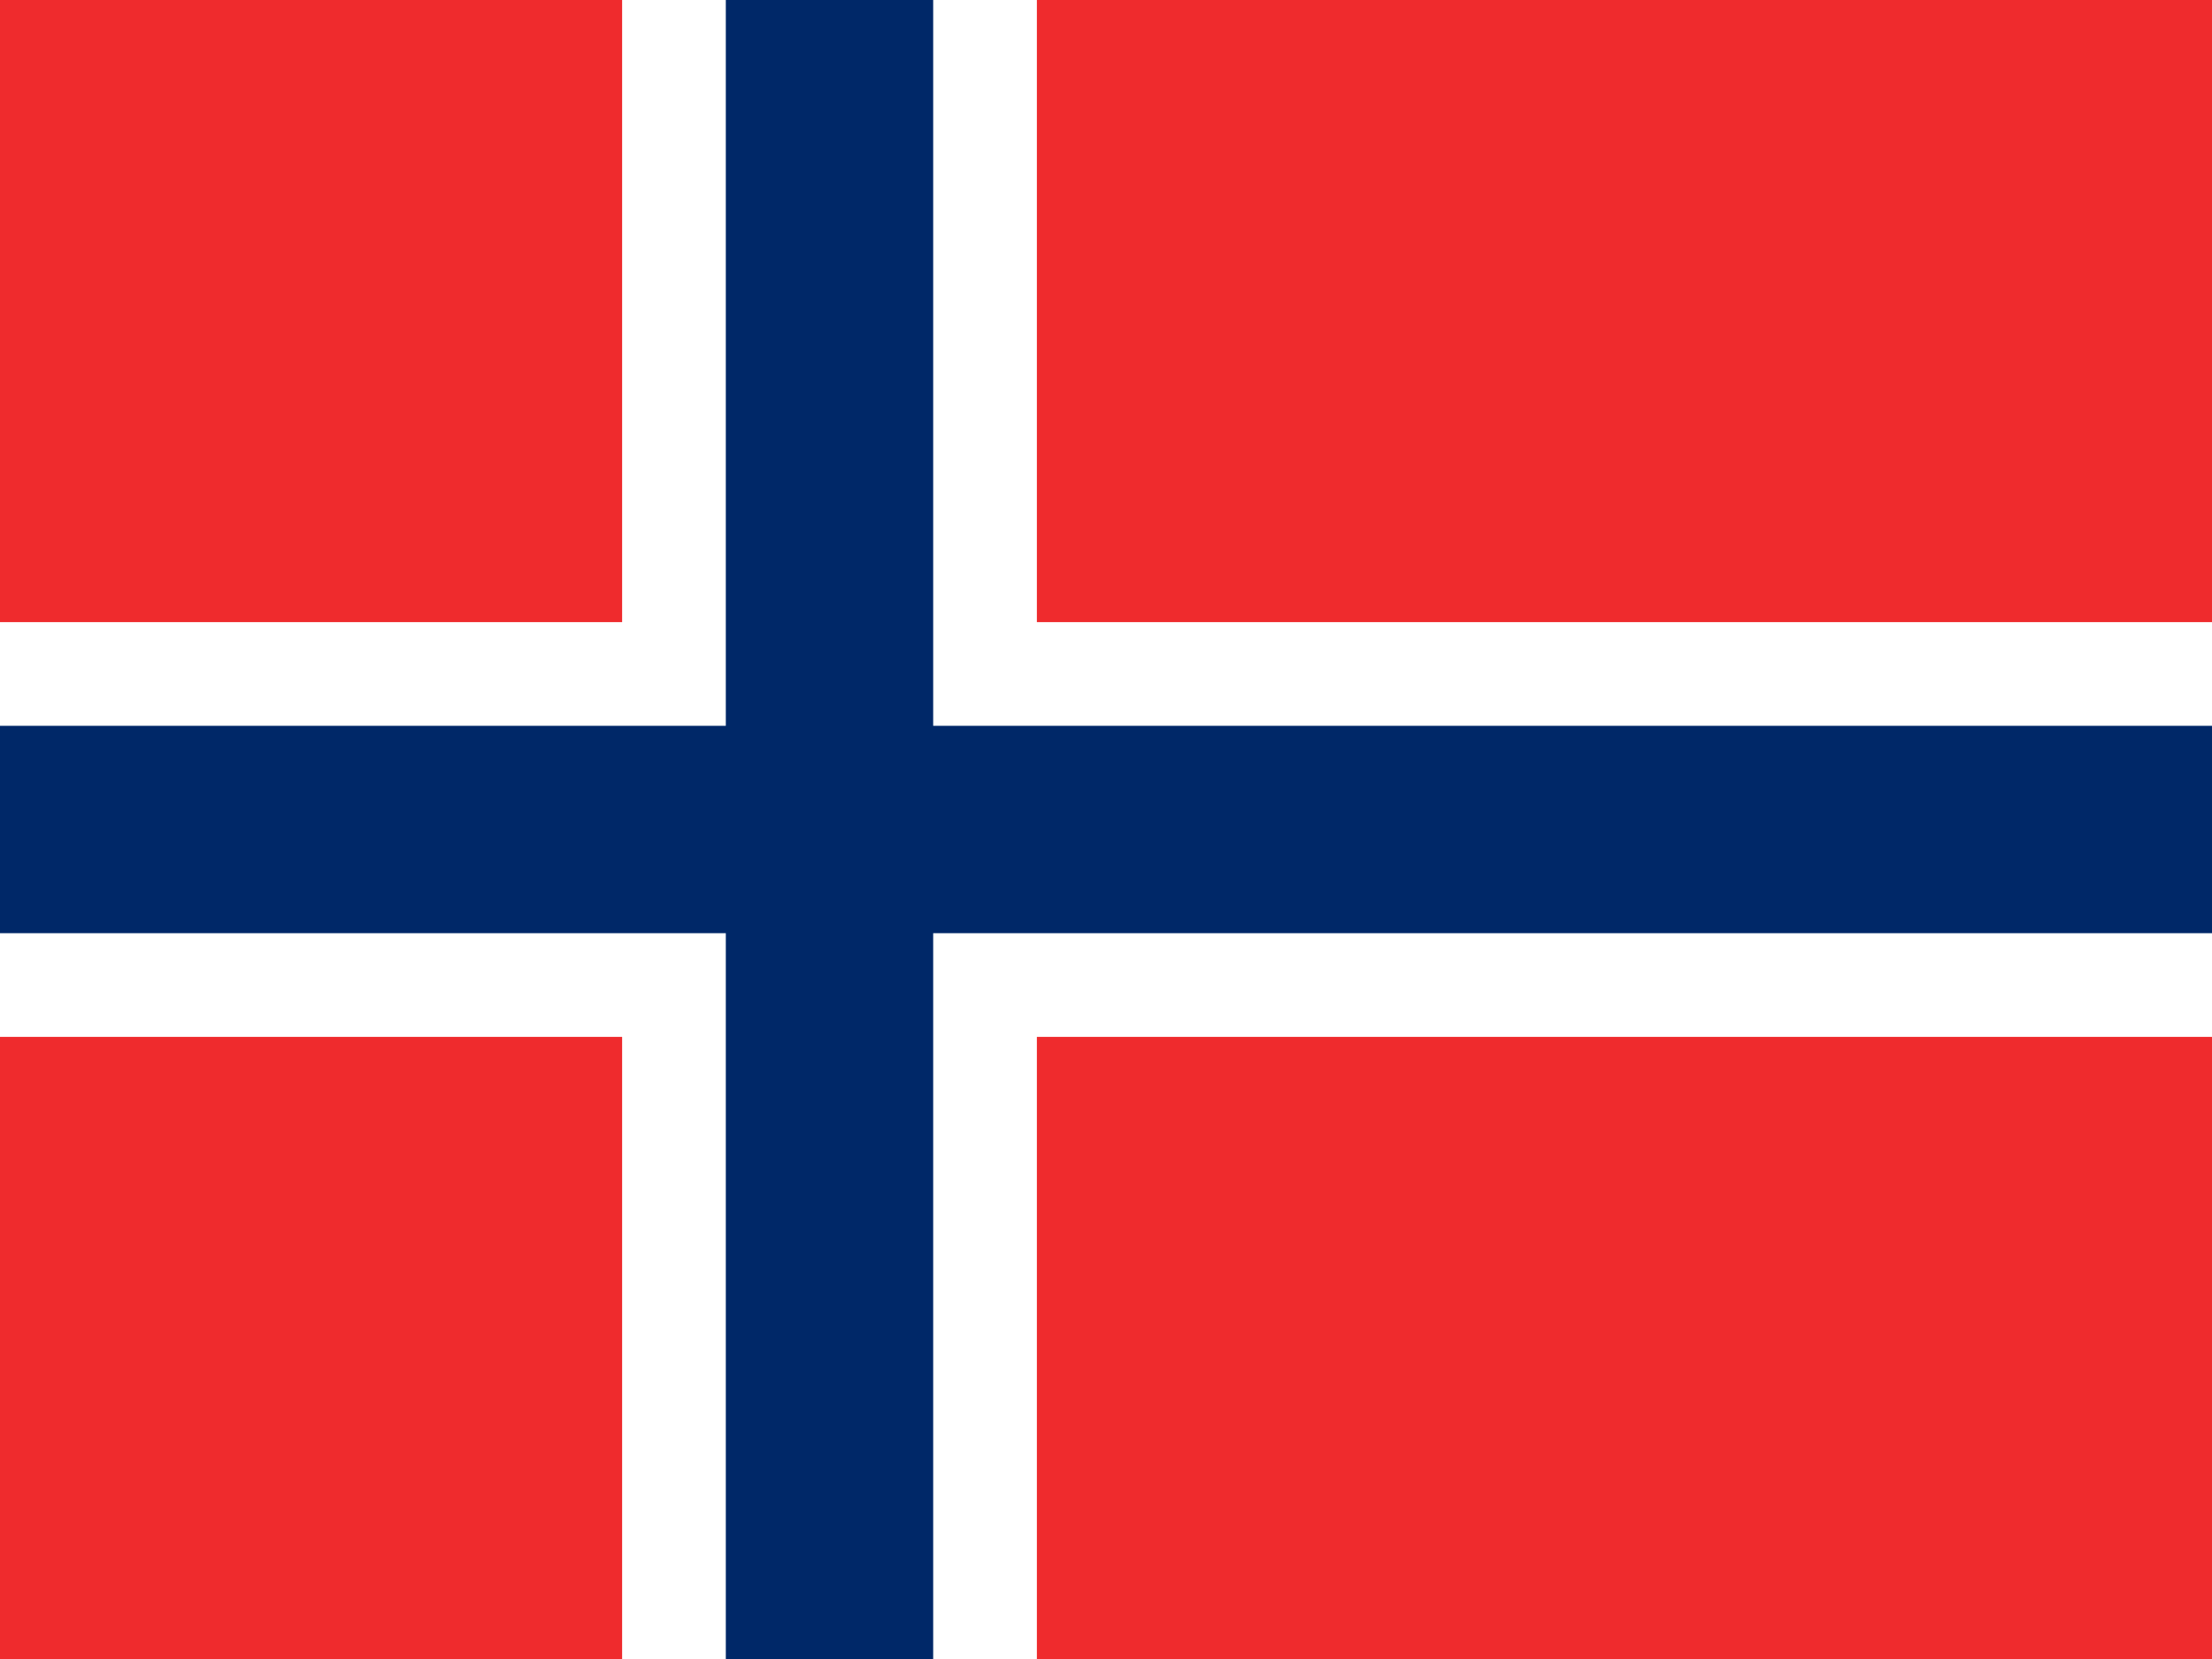
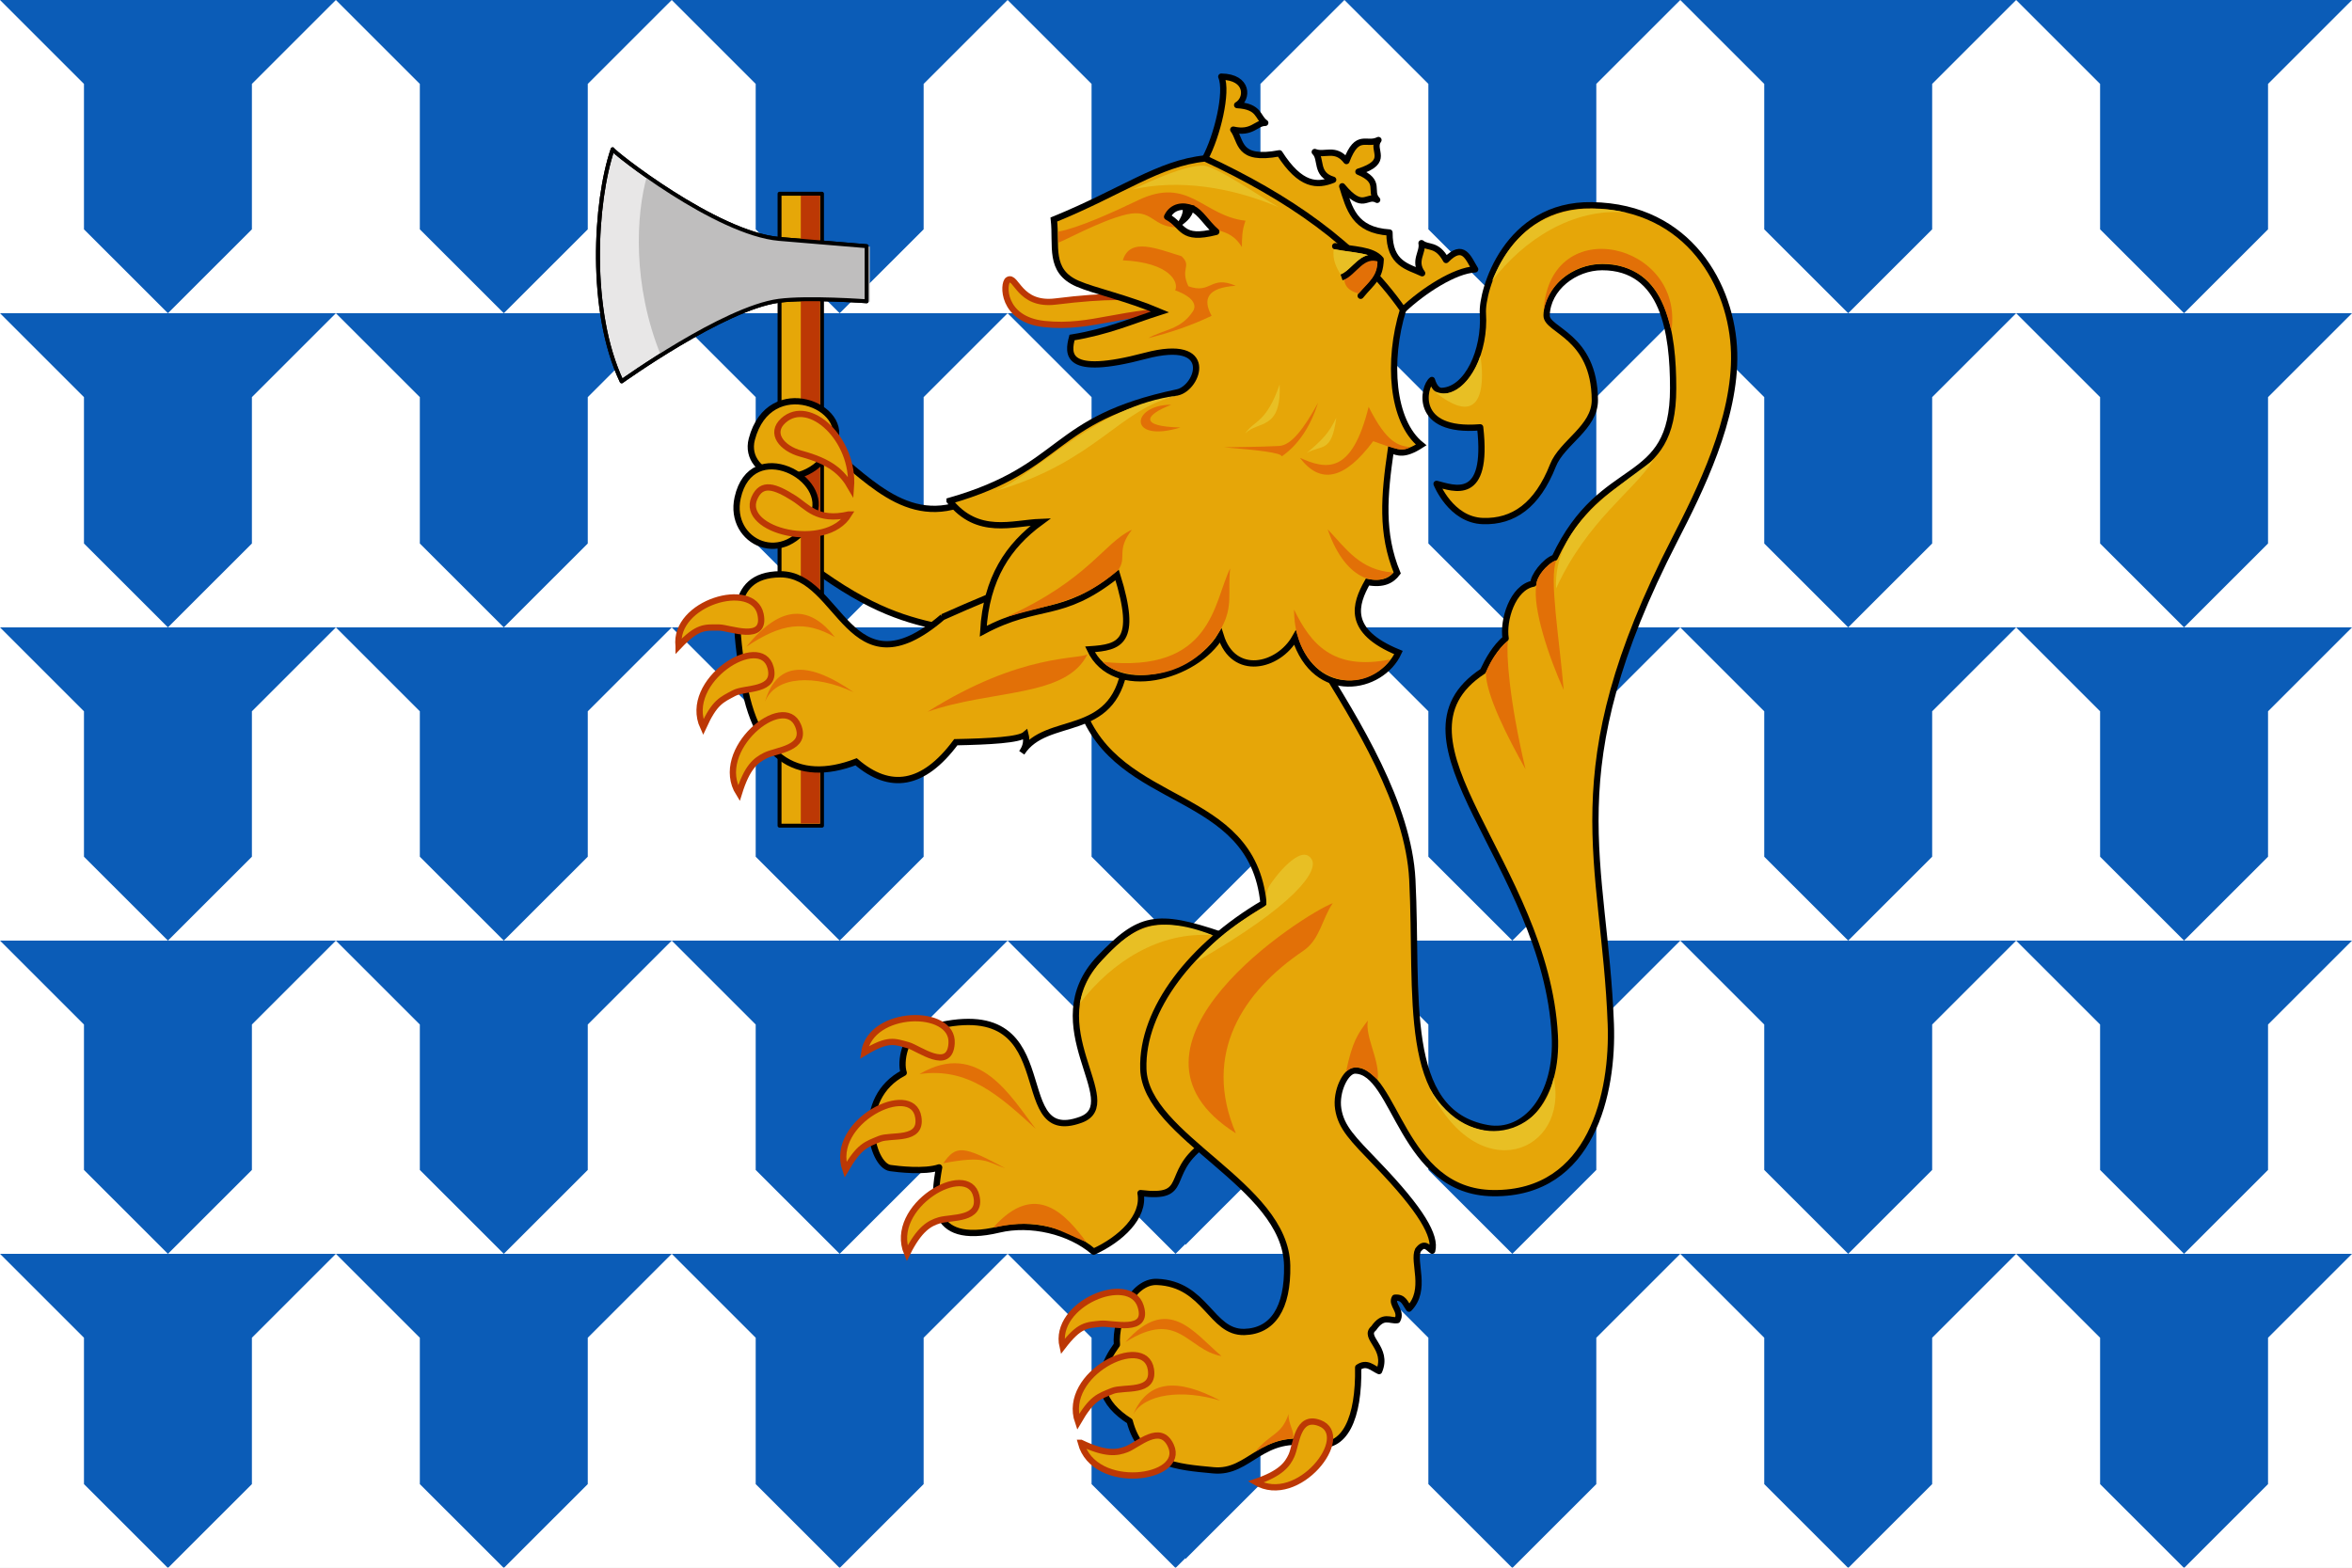
- <svg xmlns="http://www.w3.org/2000/svg" id="flag-icons-sj" viewBox="0 0 640 480">
-   <path fill="#ef2b2d" d="M0 0h640v480H0z" />
-   <path fill="#fff" d="M180 0h120v480H180z" />
-   <path fill="#fff" d="M0 180h640v120H0z" />
-   <path fill="#002868" d="M210 0h60v480h-60z" />
-   <path fill="#002868" d="M0 210h640v60H0z" />
+ <svg xmlns="http://www.w3.org/2000/svg" width="900" height="600" viewBox="0 0 900 600" version="1.1">
+   <pattern id="pattern" patternUnits="userSpaceOnUse" width="128.571" height="120">
+     <circle cx="0" cy="0" r="999" fill="white" />
+     <path d="M 0,0 l32.143,32.143 v55.714 l32.143,32.143 l32.143,-32.143 v-55.714 l32.143,-32.143 z" fill="#0b5cb7" />
+   </pattern>
+   <rect y="0" x="0" height="600" width="900" fill="url(#pattern)" />
+   <g transform="translate(0,-138.25)" style="display:inline;opacity:1">
+     <path style="fill:#e6a608;stroke:#000000;stroke-width:2.4;stroke-linecap:butt;stroke-linejoin:miter" d="m 366.502,331.6 c -23.355,7.243 -38.419,-14.996 -56.404,-26.847 -6.666,15.747 -2.417,33 0,50 23.917,17.797 37.571,20.839 51.232,23.892 50.251,-12.498 64.653,-60.187 5.172,-47.044 z" />
+     <g>
+       <rect y="212.393" x="298.296" height="241.861" width="16.245" style="opacity:1;fill:#e6a708;stroke:#000000;stroke-width:1.5;stroke-linecap:butt;stroke-linejoin:round;paint-order:normal" />
+       <path d="m 234.425,195.38 c -6.824,20.011 -9.284,61.944 3.454,88.824 0,0 39.107,-28.039 60.116,-30.827 11.107,-1.474 33.614,0.174 33.614,0.174 v -21.074 c 0,0 -22.294,-1.841 -33.44,-2.787 -24.087,-2.043 -63.922,-33.541 -63.744,-34.31 z" style="fill:#e8e7e7;stroke:#000000;stroke-width:1.5;stroke-linecap:round;stroke-linejoin:round" />
+       <rect style="opacity:1;fill:#bc3805;stroke:none" width="7.343" height="240.315" x="306.427" y="213.123" />
+       <path style="fill:#bfbebe;stroke:none" d="m 247.662,205.307 c -4.415,15.184 -5.637,42.131 5.161,68.802 0,0 25.383,-17.77 46.392,-20.558 11.107,-1.474 33.614,0.174 33.614,0.174 v -21.074 c 0,0 -22.294,-1.841 -33.44,-2.787 -24.087,-2.043 -51.904,-23.788 -51.727,-24.557 z" />
+       <path style="fill:none;stroke:#000000;stroke-width:1.5;stroke-linecap:round;stroke-linejoin:round" d="m 234.425,195.38 c -6.824,20.011 -9.284,61.944 3.454,88.824 0,0 39.107,-28.039 60.116,-30.827 11.107,-1.474 33.614,0.174 33.614,0.174 v -21.074 c 0,0 -22.294,-1.841 -33.44,-2.787 -24.087,-2.043 -63.922,-33.541 -63.744,-34.31 z" />
+     </g>
+     <path style="fill:#e6a608;stroke:#000000;stroke-width:2.4;stroke-linecap:round;stroke-linejoin:round" d="m 467.488,357.882 c -24.986,-8.513 -31.501,-7.055 -46.641,8.787 -24.633,25.774 10.211,55.498 -7.299,61.903 -29.883,10.929 -3.109,-52.069 -61.084,-34.251 -6.212,1.909 -8.101,12.056 -6.65,16.271 -18.873,9.852 -12.277,35.432 -5.172,36.453 2.88,0.414 13.146,1.633 18.723,-0.254 -2.01,11.117 -4.678,30.351 22.908,23.79 11.995,-2.853 26.987,0.565 36.202,8.483 10.298,-4.711 19.641,-13.338 17.951,-22.429 19.316,2.387 9.039,-7.25 23.675,-18.212 z" transform="translate(0,138.25)" />
+     <path style="fill:#e6a608;stroke:#000000;stroke-width:2.4;stroke-linecap:round;stroke-linejoin:round" d="m 413.814,409.08 c 13.832,39.035 65.316,30.557 69.666,74.891 -27.277,16.01 -46.674,40.523 -45.979,63.396 0.793,26.093 54.466,44.171 55.036,75.239 0.3,16.346 -5.533,25.129 -16.371,25.428 -12.841,0.354 -14.696,-18.398 -33.44,-19.158 -9.494,-0.385 -16.14,14.568 -15.326,24.035 -9.911,13.57 -5.563,22.596 4.877,29.26 4.352,16.585 17.931,17.482 32.046,18.81 14.04,1.321 18.347,-14.66 38.664,-10.102 11.689,2.622 17.094,-10.11 16.72,-29.26 3.369,-2.329 5.498,0.301 8.012,1.393 3.772,-8.854 -6.404,-12.812 -2.09,-16.371 3.749,-5.424 6.143,-2.722 9.057,-3.135 1.961,-3.536 -2.557,-5.922 -0.94,-8.58 3.361,-0.311 3.874,2.093 5.419,4.187 7.064,-7.203 1.301,-17.988 3.448,-22.414 2.477,-3.273 3.815,-0.848 5.419,0.246 1.457,-5.609 -3.989,-15.361 -21.059,-33.128 -9.28,-9.658 -13.795,-14.009 -14.901,-21.182 -1.035,-6.71 2.902,-14.655 6.404,-14.655 15.644,0 17.662,46.586 52.956,46.921 37.871,0.359 45.902,-38.789 44.951,-64.655 -2.317,-63.003 -21.388,-96.213 24.545,-185.606 9.432,-18.356 23.342,-46.252 22.641,-71.407 -0.709,-25.488 -17.175,-55.796 -54.339,-56.429 -32.79,-0.559 -42.366,32.77 -41.799,41.451 0.923,14.146 -5.921,29.161 -15.675,29.608 -1.684,0.077 -3.002,-1.443 -3.832,-4.18 -3.299,2.42 -7.312,20.249 18.461,18.113 3.294,28.984 -10.2,23.233 -16.675,21.641 0,0 5.44,13.829 17.72,14.236 11.619,0.386 20.773,-5.953 26.821,-21.308 3.427,-8.7 16.085,-14.462 16.023,-25.02 -0.145,-24.768 -18.634,-26.58 -18.461,-32.395 0.312,-10.484 10.734,-18.461 21.248,-18.461 23.73,0 27.17,25.296 27.17,46.328 0,39.065 -26.976,25.82 -45.331,64.887 -3.705,1.16 -8.331,7.335 -8.107,9.911 -8.046,1.465 -11.77,14.107 -10.654,20.991 -4.076,3.491 -6.607,8.108 -8.708,12.54 -40.024,26.271 24.022,73.731 27.518,139.331 1.25,23.464 -11.372,38.1 -25.776,35.529 -33.209,-5.926 -26.495,-50.819 -28.737,-95.094 -2.91,-57.443 -78.624,-126.328 -45.407,-125.712" />
+     <path style="fill:#e6a608;stroke:#000000;stroke-width:2.4;stroke-linecap:butt;stroke-linejoin:miter" d="m 360.694,374.421 c -35.942,30.795 -39.038,-16.566 -62.177,-16.371 -20.762,0.174 -16.524,20.975 -14.804,35.529 4.169,35.283 21.347,44.811 43.889,36.226 12.941,11.099 25.666,9.275 38.142,-7.489 12.97,-0.276 24.242,-0.847 26.647,-2.961 0.583,2.322 0.341,4.644 -1.393,6.967 9.449,-14.671 34.82,-4.744 39.361,-32.743 19.073,-35.086 26.515,-62.28 -69.666,-19.158 z" />
+     <path style="fill:#e6a608;stroke:#000000;stroke-width:2.4;stroke-linecap:butt;stroke-linejoin:round" d="m 461.139,198.894 c 4.615,-8.518 8.729,-25.476 6.188,-31.312 10.518,0.127 10.214,8.565 6.064,10.891 8.816,0.517 7.715,4.793 10.767,6.797 -3.505,-0.034 -4.998,4.247 -12.243,2.599 3.269,4.373 1.407,12.107 17.688,9.045 8.047,12.573 14.457,12.594 20.545,10.149 -7.038,-2.122 -4.208,-8.017 -7.054,-10.644 3.677,1.535 7.957,-1.989 12.129,3.465 4.208,-11.145 7.673,-5.684 12.252,-8.045 -2.974,3.924 4.78,8.2 -7.673,12.129 9.085,3.755 3.903,7.429 7.178,10.777 -4.115,-2.31 -5.251,4.593 -13.366,-5.208 2.685,8.515 4.543,16.842 18.079,17.698 -0.114,12.178 7.284,13.054 12.5,15.594 -3.475,-4.718 0.526,-8.093 -0.248,-11.52 2.488,2.073 5.839,-0.007 9.396,6.446 6.709,-6.869 8.526,-0.569 11.139,3.589 -7.794,0.371 -19.803,8.13 -27.599,15.47 z" />
+     <path style="fill:#e6a608;stroke:#bc3805;stroke-width:2.4;stroke-linecap:butt;stroke-linejoin:miter" d="m 455.911,257.339 c -26.147,-0.651 -37.741,6.894 -56.281,4.926 -16.437,-1.745 -15.877,-15.643 -13.916,-16.872 3.211,-2.012 4.162,9.993 18.227,8.251 40.099,-4.966 38.693,2.039 51.97,3.695 z" />
+     <path style="fill:#e6a608;stroke:#000000;stroke-width:2.4;stroke-linecap:butt;stroke-linejoin:miter" d="m 363.355,191.689 c 44.623,-12.788 38.052,-31.184 87.163,-41.507 8.01,-1.684 15.009,-21.226 -12.252,-14.002 -31.15,8.254 -29.629,-0.918 -28.054,-7.001 13.779,-2.243 22.863,-6.364 33.655,-9.801 -12.653,-5.382 -25.098,-8.016 -31.523,-10.805 -11.21,-4.866 -7.965,-14.424 -9.083,-24.551 26.092,-10.631 40.142,-21.598 57.878,-23.379 31.382,14.633 58.185,32.755 75.743,57.921 -6.017,19.516 -4.373,42.688 6.931,51.733 -6.558,4.238 -8.887,2.838 -11.624,1.98 -2.51,17.258 -3.818,31.783 2.465,47.03 -2.132,2.819 -5.314,4.587 -11.386,3.465 -4.678,8.329 -8.388,18.693 11.881,26.98 -6.606,14.439 -31.859,19.044 -39.604,-5.693 -6.41,11.243 -23.515,15.202 -28.455,-0.752 -9.361,15.881 -40.938,24.555 -50.01,5.208 11.42,-0.764 18.493,-2.511 10.396,-28.465 -21.573,17.17 -29.797,10.075 -51.238,21.535 1.177,-20.385 9.636,-32.746 22.03,-41.832 -10.789,0.397 -24.117,5.542 -34.912,-8.063 z" transform="translate(0,138.25)" />
+     <path style="fill:#e27007;stroke:none" d="m 468.328,309.458 c 7.01,-0.182 12.313,-0.092 21.074,-0.522 4.83,-0.237 9.636,-6.842 14.978,-16.546 -2.949,9.111 -7.501,16.084 -13.933,20.551 0.069,-1.437 -9.752,-2.507 -22.119,-3.483 z" />
+     <path style="fill:#e6a608;stroke:#000000;stroke-width:2.4;stroke-linecap:butt;stroke-linejoin:miter" d="m 318.842,308.447 c 7.397,-14.58 -24.422,-27.689 -31.158,-2.094 -3.769,14.321 20.823,22.464 31.158,2.094 z" />
+     <path d="m 310.961,335.91 c 7.397,-14.58 -23.427,-30.974 -28.695,-7.143 -3.784,17.119 18.36,27.514 28.695,7.143 z" style="fill:#e6a608;stroke:#000000;stroke-width:2.4;stroke-linecap:butt;stroke-linejoin:miter" />
+     <path style="fill:#e6a608;stroke:#bc3805;stroke-width:2.4;stroke-linecap:butt;stroke-linejoin:miter" d="m 324.754,335.171 c -8.732,14.21 -41.635,6.251 -36.084,-6.281 2.808,-6.338 7.903,-4.486 15.031,-0.014 5.222,3.276 8.891,9.067 21.052,6.295 z" />
+     <path style="fill:#e6a608;stroke:#bc3805;stroke-width:2.4;stroke-linecap:butt;stroke-linejoin:miter" d="m 325.616,324.826 c 1.432,-18.231 -15.88,-34.624 -25.862,-25.616 -5.319,4.8 -0.68,10.671 6.837,12.705 11.208,3.034 15.656,7.028 19.025,12.911 z" />
+     <path style="fill:#e6a608;stroke:#bc3805;stroke-width:2.4;stroke-linecap:butt;stroke-linejoin:miter" d="m 259.679,385.567 c 7.359,-7.723 9.942,-7.16 15.501,-7.141 4.038,0.014 18.123,5.91 15.849,-5.051 -2.766,-13.331 -33.385,-4.505 -31.35,12.191 z" />
+     <path d="m 269.084,416.569 c 4.399,-9.638 6.94,-10.443 11.843,-13.062 4.213,-2.25 16.382,-0.511 13.933,-9.753 -3.651,-13.78 -33.933,5.058 -25.776,22.816 z" style="fill:#e6a608;stroke:#bc3805;stroke-width:2.4;stroke-linecap:butt;stroke-linejoin:miter" />
+     <path style="fill:#e6a608;stroke:#bc3805;stroke-width:2.4;stroke-linecap:butt;stroke-linejoin:miter" d="m 282.747,441.899 c 3.129,-10.122 6.409,-12.6 10.075,-14.47 4.254,-2.171 16.182,-2.603 12.571,-11.456 -5.384,-13.199 -33.008,9.358 -22.645,25.926 z" />
+     <path style="fill:#e27007;stroke:none" d="m 404.967,226.904 c 7.713,-1.384 21.133,-7.511 30.531,-12.017 19.436,-9.32 24.718,5.971 41.103,7.837 -1.389,3.676 -1.357,6.877 -1.393,10.102 -5.361,-9.158 -16.168,-6.502 -26.759,-7.696 -7.427,-0.837 -8.036,-6.881 -17.218,-4.844 -10.002,2.218 -26.245,11.346 -26.212,10.711 z" />
+     <path style="fill:#ffffff;stroke:#000000;stroke-width:2.5;stroke-linecap:butt;stroke-linejoin:round" d="m 446.644,221.198 c 1.922,-4.013 6.001,-4.569 9.543,-3.118 3.187,1.307 5.499,5.711 9.18,8.865 -13.719,3.505 -12.29,-2.317 -18.723,-5.747 z" />
+     <path style="fill:#000000;stroke:#000000;stroke-width:1.5;stroke-linecap:butt;stroke-linejoin:miter" d="m 450.911,224.553 c 1.287,-2.291 2.971,-4.494 2.264,-7.228 l 3.003,0.261 c -0.632,4.062 -3.517,5.366 -5.267,6.967 z" />
+     <path d="m 347.106,617.986 c 4.712,-9.489 8.633,-11.565 12.264,-12.668 4.57,-1.388 16.39,0.025 14.245,-9.292 -3.198,-13.892 -34.081,3.944 -26.509,21.96 z" style="fill:#e6a608;stroke:#bc3805;stroke-width:2.4;stroke-linecap:butt;stroke-linejoin:miter" />
+     <path d="m 330.69,541.122 c 9.121,-5.532 11.467,-4.315 16.828,-2.844 3.895,1.068 15.95,10.439 16.618,-0.736 0.812,-13.591 -31.049,-13.068 -33.446,3.58 z" style="fill:#e6a608;stroke:#bc3805;stroke-width:2.4;stroke-linecap:butt;stroke-linejoin:miter" />
+     <path style="fill:#e6a608;stroke:#bc3805;stroke-width:2.4;stroke-linecap:butt;stroke-linejoin:miter" d="m 323.513,585.993 c 5.316,-9.165 7.923,-9.718 13.058,-11.848 4.411,-1.83 16.354,1.085 14.816,-8.351 -2.293,-14.07 -34.265,1.731 -27.874,20.199 z" />
+     <path style="fill:#e6a608;stroke:#bc3805;stroke-width:2.4;stroke-linecap:butt;stroke-linejoin:miter" d="m 413.614,690.463 c 9.544,4.6 13.913,3.833 17.457,2.474 4.46,-1.709 12.924,-10.079 16.949,-1.406 6.001,12.93 -29.328,17.803 -34.407,-1.068 z" />
+     <path style="fill:#e6a608;stroke:#bc3805;stroke-width:2.4;stroke-linecap:butt;stroke-linejoin:miter" d="m 406.603,653.655 c 6.486,-8.47 9.113,-8.188 14.642,-8.768 4.016,-0.421 18.654,3.926 15.213,-6.727 -4.184,-12.956 -33.676,-0.885 -29.855,15.495 z" />
+     <path d="m 412.511,682.48 c 5.316,-9.165 7.923,-9.718 13.058,-11.848 4.411,-1.83 16.354,1.085 14.816,-8.351 -2.293,-14.07 -34.265,1.731 -27.874,20.199 z" style="fill:#e6a608;stroke:#bc3805;stroke-width:2.4;stroke-linecap:butt;stroke-linejoin:miter" />
+     <path d="m 480.424,705.458 c 9.721,-3.278 12.226,-6.768 13.76,-10.108 1.93,-4.203 2.122,-15.728 10.78,-12.45 12.909,4.887 -8.247,32.181 -24.54,22.558 z" style="fill:#e6a608;stroke:#bc3805;stroke-width:2.4;stroke-linecap:butt;stroke-linejoin:miter" />
+     <path style="fill:#e27007;stroke:none" d="m 429.663,237.876 c 2.704,-8.976 13.072,-4.413 22.467,-1.567 4.08,3.976 -0.661,4.547 2.612,11.495 8.792,3.18 8.375,-4.398 18.113,-0.174 -10.844,0.7 -12.765,4.997 -9.231,11.495 -8.07,3.858 -16.139,6.531 -24.209,8.534 5.689,-3.286 12.394,-3.117 17.068,-10.276 1.511,-2.314 0.218,-5.489 -6.792,-8.012 1.455,-3.098 -1.975,-10.635 -20.029,-11.495 z" />
+     <path style="fill:#e6a608;stroke:#000000;stroke-width:2.4;stroke-linecap:round;stroke-linejoin:round" d="m 510.911,232.477 c 6.949,1.389 14.219,1.151 17.416,5.051 -0.311,7.323 -3.129,8.395 -7.663,13.933" />
+     <path style="fill:#e27007;stroke:none" d="m 514.481,243.798 c 6.355,-5.116 8.504,-7.607 12.598,-5.982 0.296,5.918 -3.406,8.492 -7.246,12.783 -4.637,-1.286 -5.769,-3.863 -5.352,-6.801 z" />
+     <path style="fill:none;stroke:#000000;stroke-width:2.4;stroke-linecap:butt;stroke-linejoin:miter" d="m 513.349,244.407 c 4.832,-1.657 7.713,-9.721 14.804,-7.054" />
+     <path style="fill:#e27007;stroke:none" d="m 539.648,309.396 c -4.417,-0.606 -8.802,-1.25 -15.936,-15.439 -6.431,26.058 -16.214,24.047 -26.299,19.506 7.762,10.272 17.028,8.451 28.04,-6.347 9.239,3.309 11.207,3.963 14.194,2.28 z" />
+     <path style="fill:#e27007;stroke:none" d="m 384.99,374.421 c 31.965,-14.522 37.282,-28.423 48.156,-33.44 -6.226,8.018 -1.756,10.481 -5.225,15.414 -14.151,12.362 -24.689,12.695 -42.931,18.026 z" />
+     <path d="m 421.913,391.55 c 42.085,4.641 42.437,-22.878 48.808,-35.765 -1.001,9.237 1.272,14.532 -3.416,22.948 -12.686,22.42 -39.024,19.928 -45.392,12.817 z" style="fill:#e27007;stroke:none" />
+     <path style="fill:#e27007;stroke:none" d="m 495.158,371.547 c 6.327,12.859 14.607,23.561 36.914,19.071 -11.187,15.318 -36.747,8.747 -36.914,-19.071 z" />
+     <path style="fill:#e27007;stroke:none" d="m 533.03,357.353 c -4.381,5.418 -17.731,4.705 -24.993,-16.546 7.14,7.591 12.485,15.664 24.993,16.546 z" />
+     <path style="fill:#e27007;stroke:none" d="m 354.926,410.664 c 24.743,-8.661 53.099,-5.35 61.207,-22.044 -2.866,2.158 -25.164,-0.679 -61.207,22.044 z" />
+     <path d="m 285.591,385.787 c 13.413,-9.021 22.434,-10.259 33.867,-3.695 -9.213,-11.774 -20.213,-13.219 -33.867,3.695 z" style="fill:#e27007;stroke:none" />
+     <path style="fill:#e27007;stroke:none" d="m 292.734,406.846 c 3.908,-9.949 19.142,-10.58 33.867,-3.695 -16.291,-11.341 -29.181,-12.669 -33.867,3.695 z" />
+     <path d="m 472.906,571.994 c -13.024,-30.479 2.79,-54.303 25.768,-69.813 6.463,-4.362 7.187,-12.27 11.301,-18.241 -10.794,3.946 -90.042,54.616 -37.069,88.054 z" style="fill:#e27007;stroke:none" />
+     <path style="fill:#e27007;stroke:none" d="m 515.084,548.42 c 5.918,-5.104 11.42,3.509 12.132,2.773 0.715,-7.323 -4.953,-16.236 -3.8,-22.38 -3.744,4.942 -6,8.086 -8.332,19.608 z" />
+     <path style="fill:#e27007;stroke:none" d="m 351.847,549.334 c 18.395,-2.673 30.296,7.988 44.458,20.936 -9.213,-11.774 -21.691,-34.401 -44.458,-20.936 z" />
+     <path d="m 360.961,583.447 c 15.785,-2.937 16.184,-0.7 23.768,1.97 -16.244,-8.802 -18.912,-8.959 -23.768,-1.97 z" style="fill:#e27007;stroke:none" />
+     <path style="fill:#e27007;stroke:none" d="m 430.67,651.91 c 20.379,-12.853 23.479,2.978 36.741,5.362 -10.694,-9.075 -20.387,-23.843 -36.741,-5.362 z" />
+     <path d="m 433.633,679.59 c 4.257,-7.772 18.532,-9.796 33.345,-5.262 -16.291,-8.642 -27.613,-8.141 -33.345,5.262 z" style="fill:#e27007;stroke:none" />
+     <path style="fill:#e27007;stroke:none" d="m 480.15,693.996 c 7.408,-4.61 11.662,-4.863 14.625,-5.192 0.771,-2.468 -1.966,-5.818 -1.688,-9.394 -2.77,8.217 -6.665,7.121 -12.937,14.586 z" />
+     <path d="m 598.346,402.307 c -5.729,-12.652 -11.908,-31.26 -10.488,-39.998 0.388,-5.315 6.534,-9.538 7.657,-9.631 -2.835,6.776 1.305,30.911 2.831,49.629 z" style="fill:#e27007;stroke:none" />
+     <path style="fill:#e27007;stroke:none" d="m 583.742,432.644 c -7.076,-12.652 -14.923,-28.076 -15.196,-36.814 2.019,-5.763 6.57,-11.004 8.4,-12.226 -0.473,5.221 0.345,21.59 6.796,49.04 z" />
+     <g transform="translate(220.4919,-163.0177)">
+       <path style="fill:#e27007;stroke:none" d="m 370.197,419.9 c 3.461,-14.425 17.867,-20.309 29.987,-16.642 10.609,3.21 15.503,10.566 18.874,24.646 5.06,-33.693 -46.324,-45.917 -48.861,-8.005 z" />
+     </g>
+     <path d="m 448.203,293.163 c -10.187,3.899 -12.491,8.342 3.488,8.695 -20.349,6.216 -18.945,-8.76 -3.488,-8.695 z" style="fill:#e27007;stroke:none" />
+     <path d="m 510.395,233.615 c -0.728,4.125 1.32,7.575 2.547,9.646 3.439,-1.205 6.51,-6.567 10.525,-7.378 -2.234,-0.808 -8.186,-1.338 -13.072,-2.268 z" style="fill:#e8bf24;stroke:none" />
+     <path style="fill:#e8bf24;stroke:none" d="m 433.241,210.799 c 17.913,-4.122 38.074,-0.873 56.046,6.754 -8.006,-4.644 -24.298,-15.905 -28.905,-15.905 -7.405,0 -18.908,5.434 -27.142,9.151 z" />
+     <path d="m 570.914,245.846 c 12.276,-16.127 31.105,-27.992 51.203,-26.302 -26.149,-5.459 -42.836,5.435 -51.203,26.302 z" style="fill:#e8bf24;stroke:none" />
+     <path style="fill:#e8bf24;stroke:none" d="m 476.478,304.137 c 4.894,-4.927 13.92,-1.064 13.177,-18.719 -5.171,14.894 -9.713,13.6 -13.177,18.719 z" />
+     <path d="m 500,311.649 c 5.767,-3.364 9.559,0.165 11.33,-13.547 -2.708,5.815 -5.403,8.573 -11.33,13.547 z" style="fill:#e8bf24;stroke:none" />
+     <path style="fill:#e8bf24;stroke:none" d="m 548.374,287.675 c 21.008,17.364 19.308,-6.342 18.064,-13.302 -1.525,5.711 -8.8,18.287 -18.064,13.302 z" />
+     <path style="fill:#e8bf24;stroke:none" d="m 413.171,522.324 c 12.276,-16.127 30.866,-27.792 50.964,-26.101 -23.05,-9.154 -32.491,-1.244 -42.404,9.591 -5.196,5.679 -7.179,10.661 -8.56,16.511 z" />
+     <path d="m 457.506,506.438 c 38.184,-21.838 47.108,-34.842 44.421,-39.289 -4.012,-6.641 -14.565,7.439 -16.088,9.991 -1.007,1.687 -1.409,3.04 -1.254,7.491 -1.151,1.484 -15.731,8.002 -27.079,21.806 z" style="fill:#e8bf24;stroke:none" />
+     <path d="m 381.03,326.147 c 38.947,-11.429 46.877,-31.334 69.447,-36.466 -30.689,3.8 -52.216,29.007 -69.447,36.466 z" style="fill:#e8bf24;stroke:none" />
+     <path style="fill:#e8bf24;stroke:none" d="m 595.437,363.458 c 12.066,-26.203 29.564,-37.027 37.303,-49.181 -15.728,11.926 -38.335,25.579 -37.303,49.181 z" />
+     <path d="m 594.511,550.685 c -3.495,21.491 -31.804,30.868 -47.653,3.882 18.667,39.194 53.762,24.651 47.653,-3.882 z" style="fill:#e8bf24;stroke:none" />
+     <path d="m 380.054,608.098 c 19.477,-4.165 25.071,1.396 35.632,5.524 -7.615,-10.183 -19.279,-24.005 -35.632,-5.524 z" style="fill:#e27007;stroke:none" />
+   </g>
</svg>
